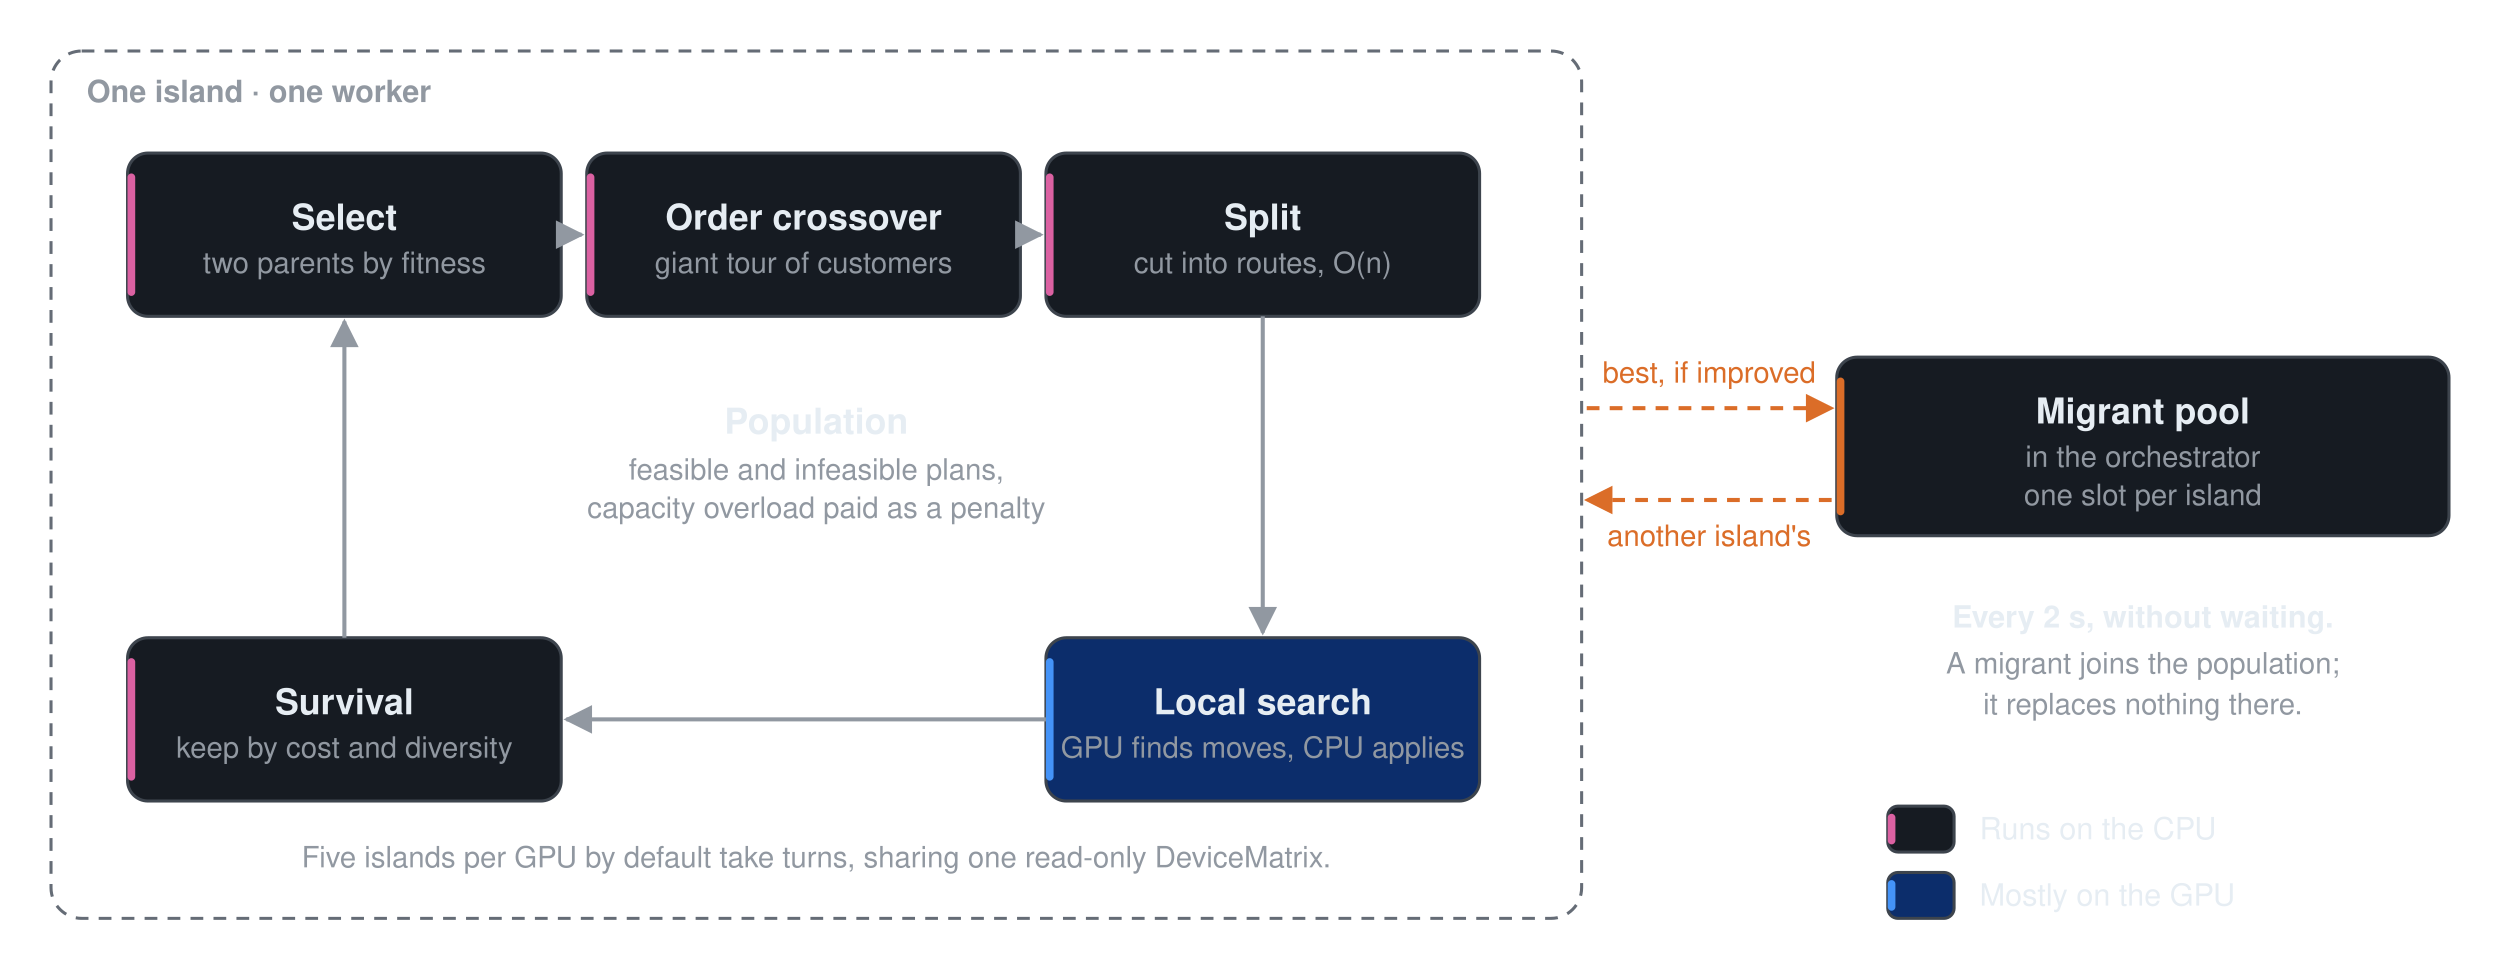
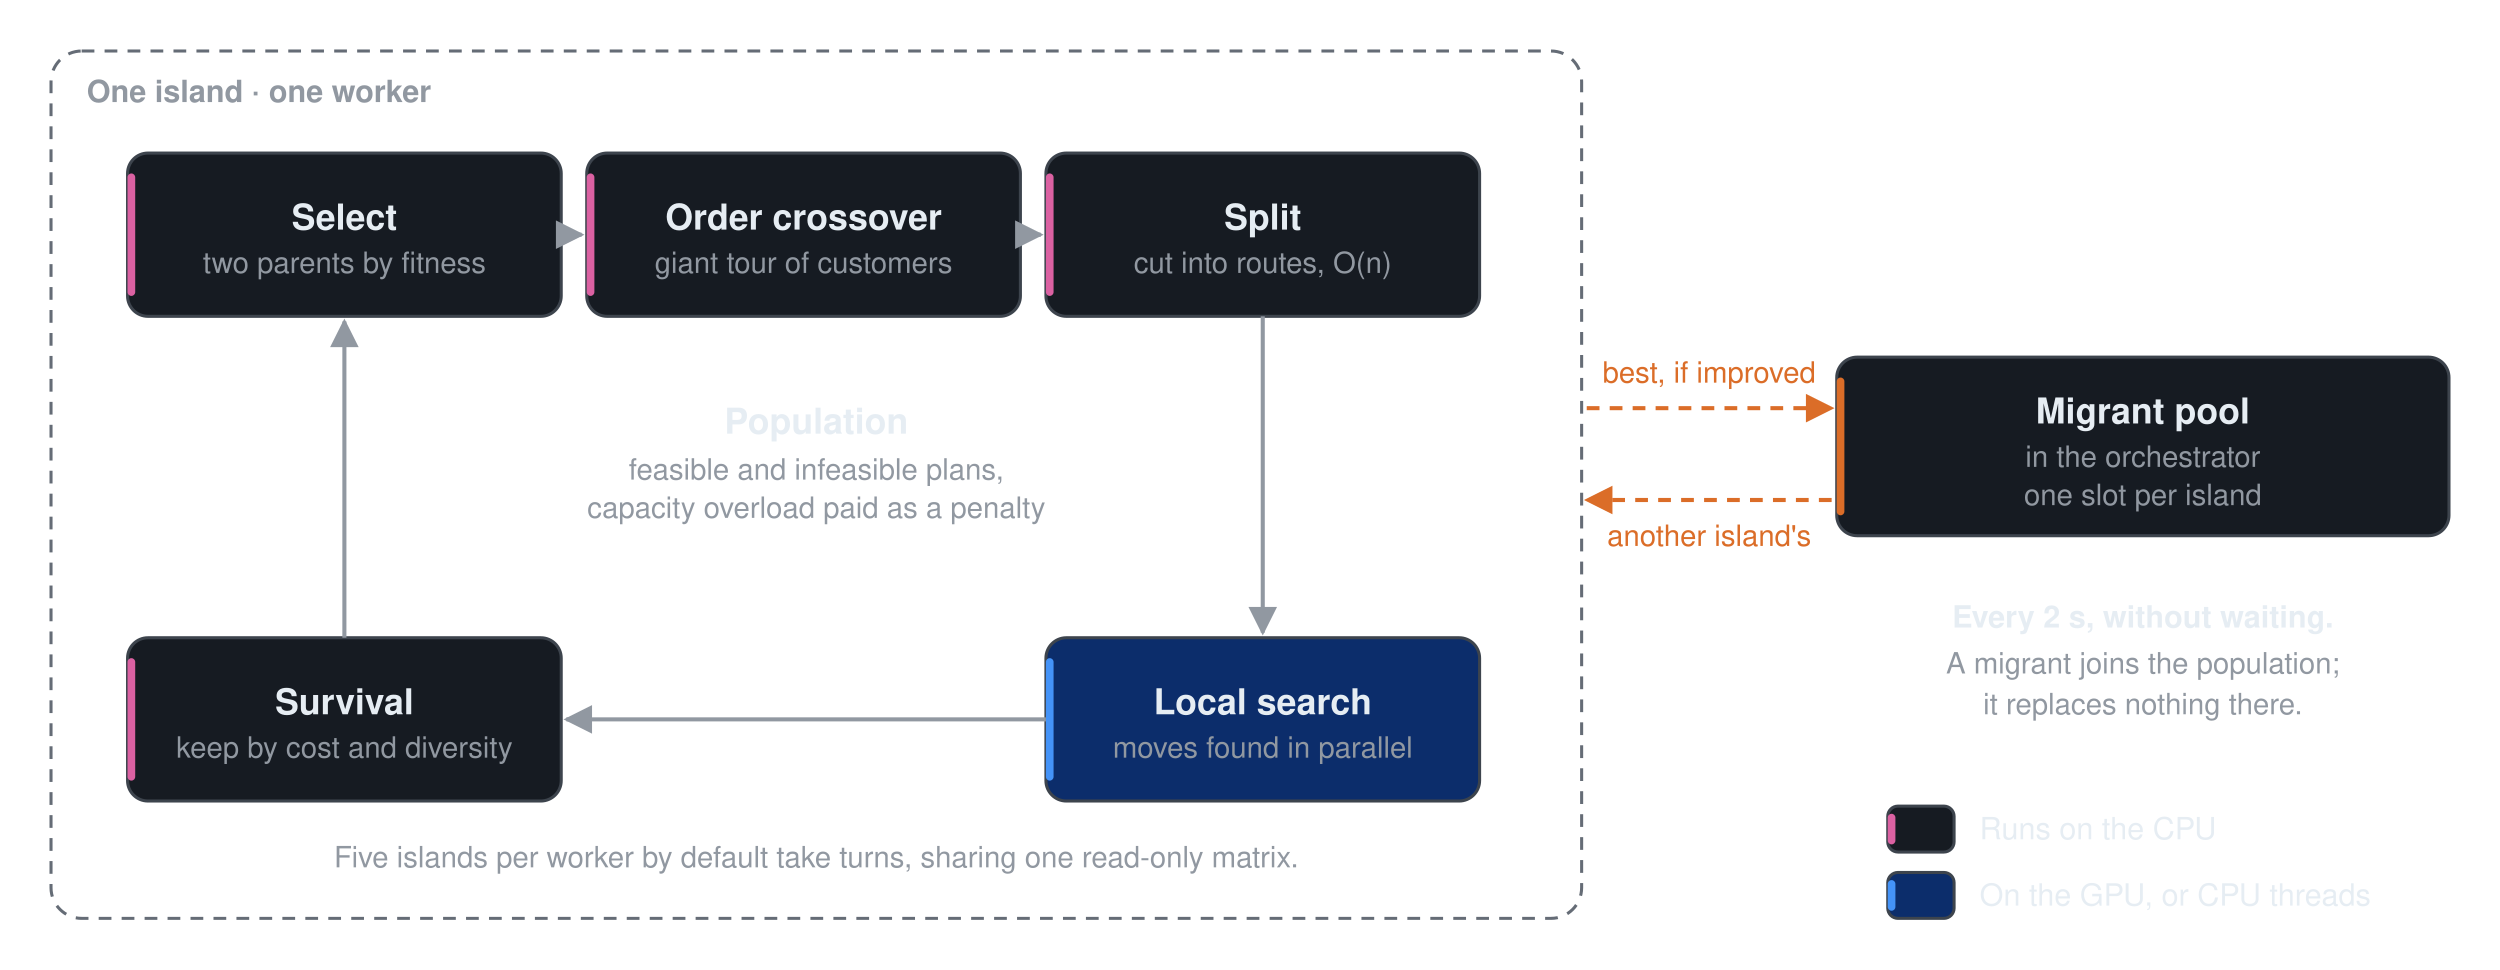
<svg xmlns="http://www.w3.org/2000/svg" viewBox="0 0 980 380" width="980" height="380" font-family="-apple-system, 'Segoe UI', Helvetica, Arial, sans-serif" role="img" aria-label="The loop of one island, and its exchange with the migrant pool">
  <defs>
    <marker id="arrow-muted" viewBox="0 0 10 10" refX="9" refY="5" markerWidth="7" markerHeight="7" orient="auto-start-reverse">
      <path d="M 0 0 L 10 5 L 0 10 z" fill="#9198a1" />
    </marker>
    <marker id="arrow-orange" viewBox="0 0 10 10" refX="9" refY="5" markerWidth="7" markerHeight="7" orient="auto-start-reverse">
      <path d="M 0 0 L 10 5 L 0 10 z" fill="#db6d28" />
    </marker>
  </defs>
  <rect x="20" y="20" width="600" height="340" rx="12" fill="none" stroke="#656c76" stroke-width="1.2" stroke-dasharray="5 4" />
  <text x="34" y="40" font-size="12" font-weight="600" fill="#9198a1" text-anchor="start">One island · one worker</text>
  <rect x="50" y="60" width="170" height="64" rx="8" fill="#161b22" stroke="#3d444d" stroke-width="1.2" />
  <rect x="50" y="68" width="3" height="48" rx="1.5" fill="#db61a2" />
  <text x="135.0" y="90.0" font-size="14" font-weight="600" fill="#e6edf3" text-anchor="middle">Select</text>
  <text x="135.0" y="107.0" font-size="11.5" font-weight="400" fill="#9198a1" text-anchor="middle">two parents by fitness</text>
  <rect x="230" y="60" width="170" height="64" rx="8" fill="#161b22" stroke="#3d444d" stroke-width="1.2" />
  <rect x="230" y="68" width="3" height="48" rx="1.5" fill="#db61a2" />
  <text x="315.0" y="90.0" font-size="14" font-weight="600" fill="#e6edf3" text-anchor="middle">Order crossover</text>
  <text x="315.0" y="107.0" font-size="11.5" font-weight="400" fill="#9198a1" text-anchor="middle">giant tour of customers</text>
  <rect x="410" y="60" width="170" height="64" rx="8" fill="#161b22" stroke="#3d444d" stroke-width="1.2" />
  <rect x="410" y="68" width="3" height="48" rx="1.5" fill="#db61a2" />
  <text x="495.0" y="90.0" font-size="14" font-weight="600" fill="#e6edf3" text-anchor="middle">Split</text>
  <text x="495.0" y="107.0" font-size="11.5" font-weight="400" fill="#9198a1" text-anchor="middle">cut into routes, O(n)</text>
  <rect x="410" y="250" width="170" height="64" rx="8" fill="#0c2d6b" stroke="#3d444d" stroke-width="1.2" />
  <rect x="410" y="258" width="3" height="48" rx="1.5" fill="#4493f8" />
  <text x="495.0" y="280.0" font-size="14" font-weight="600" fill="#e6edf3" text-anchor="middle">Local search</text>
-   <text x="495.0" y="297.0" font-size="11.5" font-weight="400" fill="#9198a1" text-anchor="middle">GPU finds moves, CPU applies</text>
+   <text x="495.0" y="297.0" font-size="11.5" font-weight="400" fill="#9198a1" text-anchor="middle">moves found in parallel</text>
  <rect x="50" y="250" width="170" height="64" rx="8" fill="#161b22" stroke="#3d444d" stroke-width="1.2" />
  <rect x="50" y="258" width="3" height="48" rx="1.5" fill="#db61a2" />
  <text x="135.0" y="280.0" font-size="14" font-weight="600" fill="#e6edf3" text-anchor="middle">Survival</text>
  <text x="135.0" y="297.0" font-size="11.5" font-weight="400" fill="#9198a1" text-anchor="middle">keep by cost and diversity</text>
  <path d="M 220 92 L 228 92" fill="none" stroke="#9198a1" stroke-width="1.6" stroke-linejoin="round" marker-end="url(#arrow-muted)" />
  <path d="M 400 92 L 408 92" fill="none" stroke="#9198a1" stroke-width="1.6" stroke-linejoin="round" marker-end="url(#arrow-muted)" />
  <path d="M 495 124 L 495 248" fill="none" stroke="#9198a1" stroke-width="1.6" stroke-linejoin="round" marker-end="url(#arrow-muted)" />
  <path d="M 410 282 L 222 282" fill="none" stroke="#9198a1" stroke-width="1.6" stroke-linejoin="round" marker-end="url(#arrow-muted)" />
  <path d="M 135 250 L 135 126" fill="none" stroke="#9198a1" stroke-width="1.6" stroke-linejoin="round" marker-end="url(#arrow-muted)" />
  <text x="320" y="170" font-size="14" font-weight="600" fill="#e6edf3" text-anchor="middle">Population</text>
  <text x="320" y="188" font-size="11.5" font-weight="400" fill="#9198a1" text-anchor="middle">feasible and infeasible plans,</text>
  <text x="320" y="203" font-size="11.5" font-weight="400" fill="#9198a1" text-anchor="middle">capacity overload paid as a penalty</text>
-   <text x="320" y="340" font-size="11.5" font-weight="400" fill="#9198a1" text-anchor="middle">Five islands per GPU by default take turns, sharing one read-only DeviceMatrix.</text>
+   <text x="320" y="340" font-size="11.5" font-weight="400" fill="#9198a1" text-anchor="middle">Five islands per worker by default take turns, sharing one read-only matrix.</text>
  <rect x="720" y="140" width="240" height="70" rx="8" fill="#161b22" stroke="#3d444d" stroke-width="1.2" />
  <rect x="720" y="148" width="3" height="54" rx="1.5" fill="#db6d28" />
  <text x="840.0" y="166.0" font-size="14" font-weight="600" fill="#e6edf3" text-anchor="middle">Migrant pool</text>
  <text x="840.0" y="183.0" font-size="11.5" font-weight="400" fill="#9198a1" text-anchor="middle">in the orchestrator</text>
  <text x="840.0" y="198.0" font-size="11.5" font-weight="400" fill="#9198a1" text-anchor="middle">one slot per island</text>
  <path d="M 622 160 L 718 160" fill="none" stroke="#db6d28" stroke-width="1.6" stroke-linejoin="round" marker-end="url(#arrow-orange)" stroke-dasharray="5 4" />
  <text x="670" y="150" font-size="11.5" font-weight="500" fill="#db6d28" text-anchor="middle">best, if improved</text>
  <path d="M 718 196 L 622 196" fill="none" stroke="#db6d28" stroke-width="1.6" stroke-linejoin="round" marker-end="url(#arrow-orange)" stroke-dasharray="5 4" />
  <text x="670" y="214" font-size="11.5" font-weight="500" fill="#db6d28" text-anchor="middle">another island's</text>
  <text x="840" y="246" font-size="12" font-weight="600" fill="#e6edf3" text-anchor="middle">Every 2 s, without waiting.</text>
  <text x="840" y="264" font-size="11.5" font-weight="400" fill="#9198a1" text-anchor="middle">A migrant joins the population;</text>
  <text x="840" y="280" font-size="11.5" font-weight="400" fill="#9198a1" text-anchor="middle">it replaces nothing there.</text>
  <rect x="740" y="316" width="26" height="18" rx="4" fill="#161b22" stroke="#3d444d" stroke-width="1.2" />
  <rect x="740" y="319" width="3" height="12" rx="1.5" fill="#db61a2" />
  <text x="776" y="329" font-size="12" font-weight="500" fill="#e6edf3" text-anchor="start">Runs on the CPU</text>
  <rect x="740" y="342" width="26" height="18" rx="4" fill="#0c2d6b" stroke="#3d444d" stroke-width="1.2" />
  <rect x="740" y="345" width="3" height="12" rx="1.5" fill="#4493f8" />
-   <text x="776" y="355" font-size="12" font-weight="500" fill="#e6edf3" text-anchor="start">Mostly on the GPU</text>
+   <text x="776" y="355" font-size="12" font-weight="500" fill="#e6edf3" text-anchor="start">On the GPU, or CPU threads</text>
</svg>
